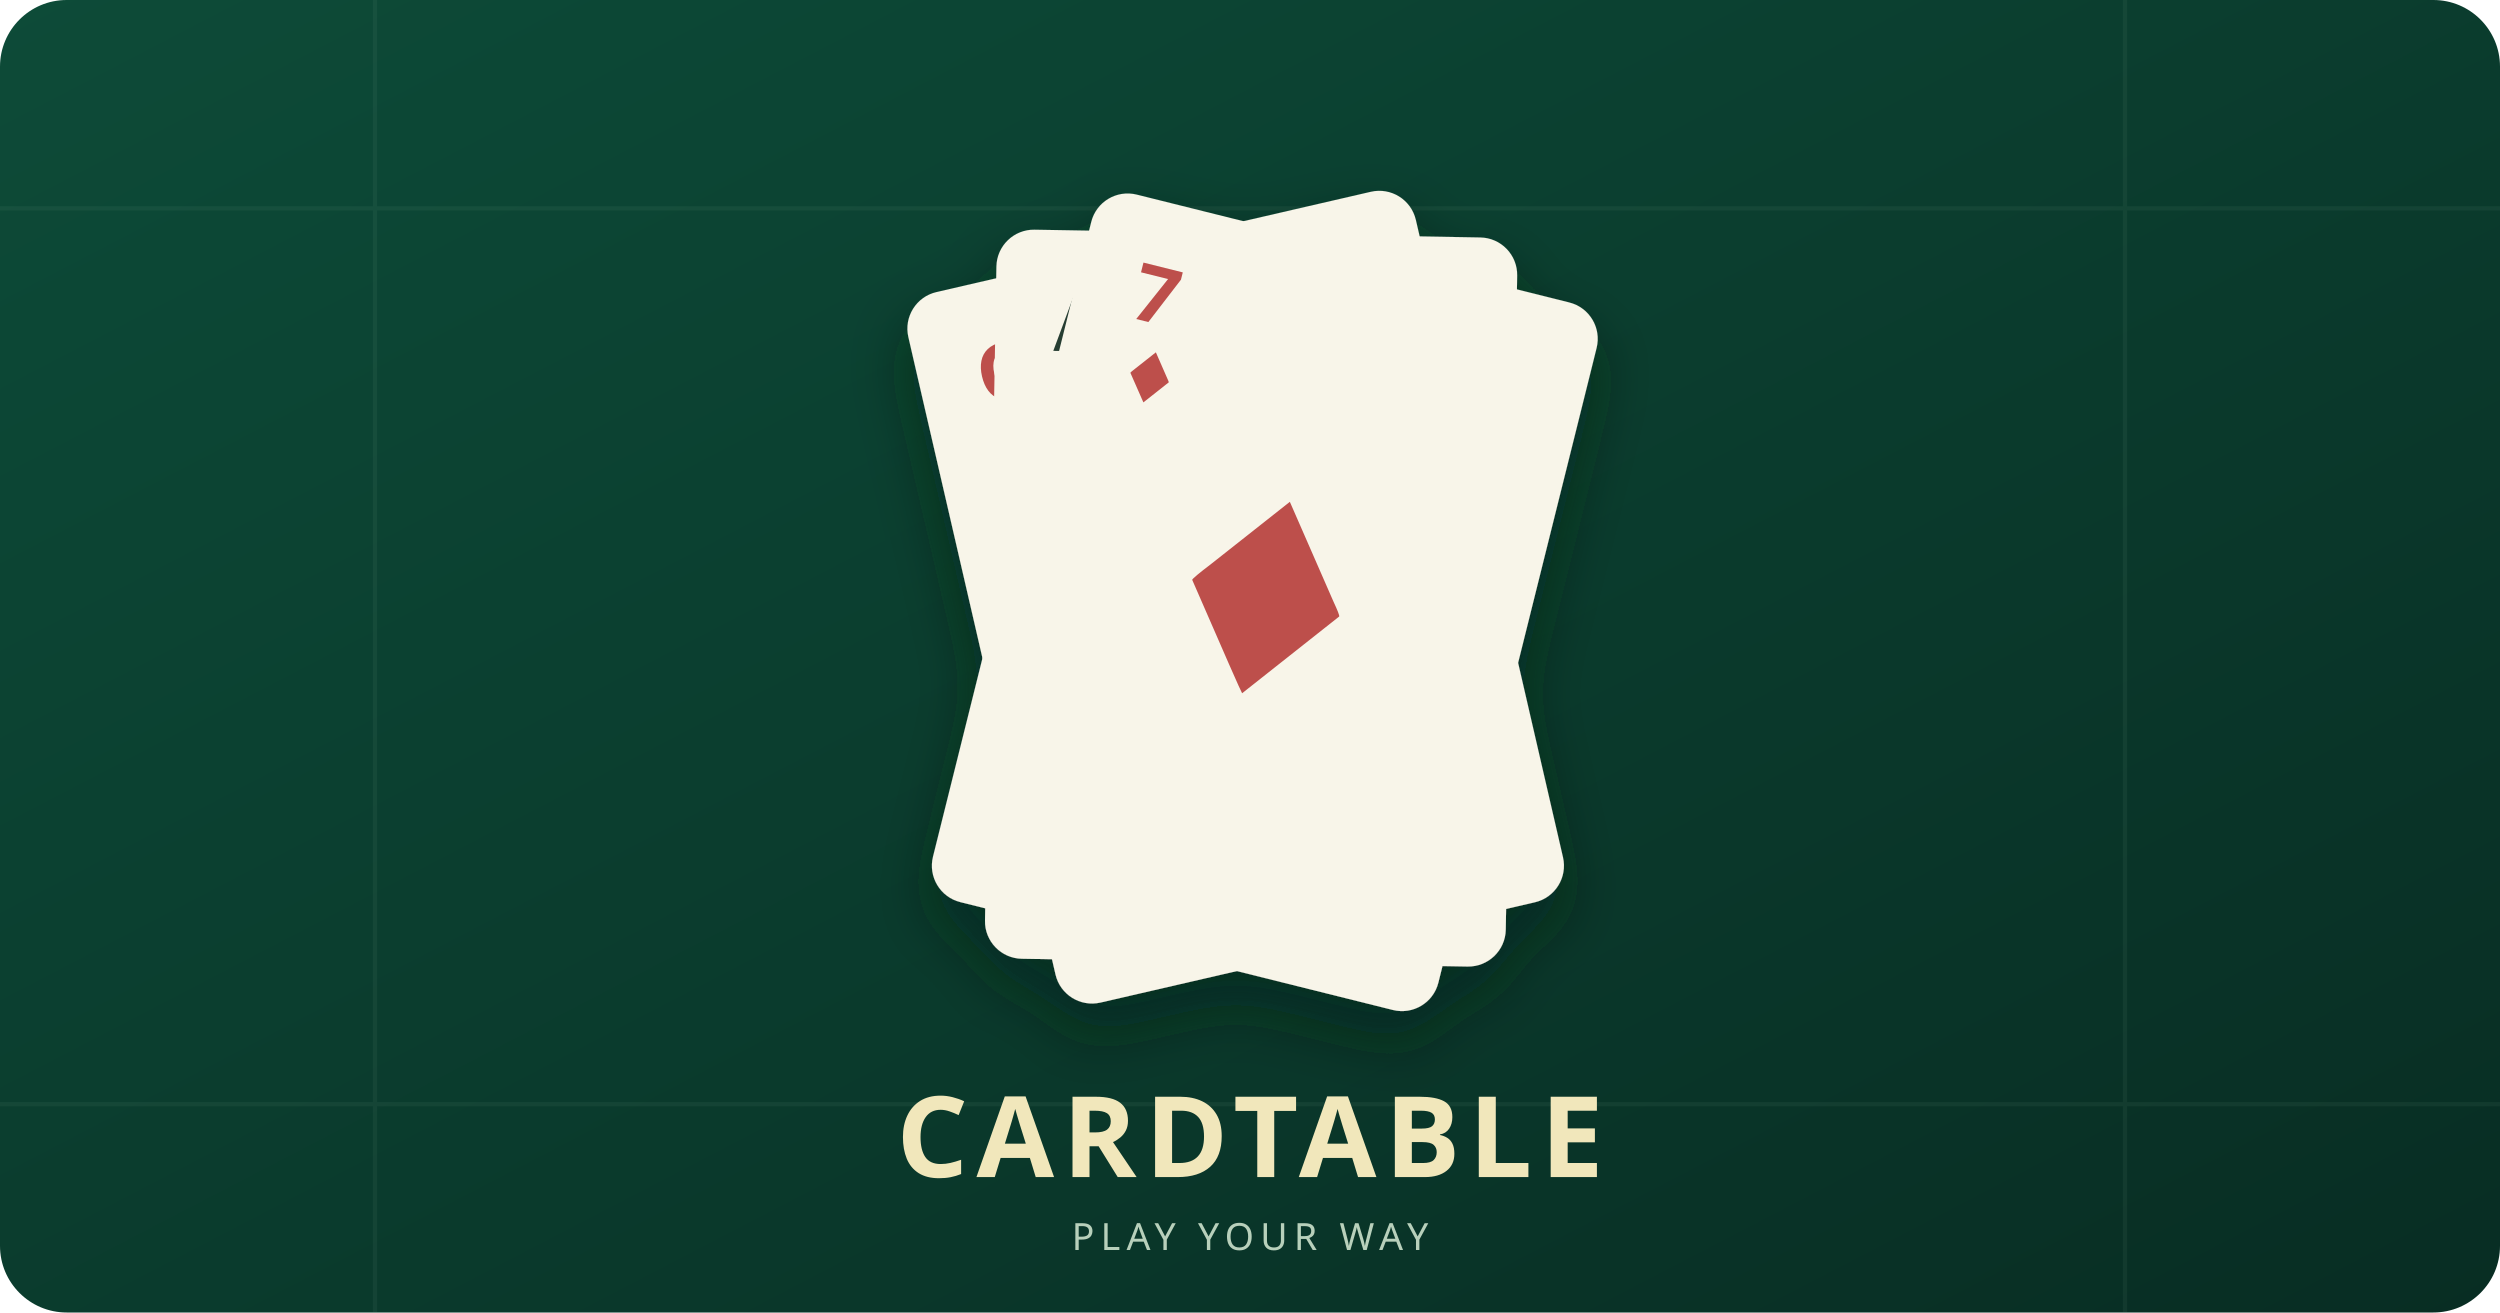
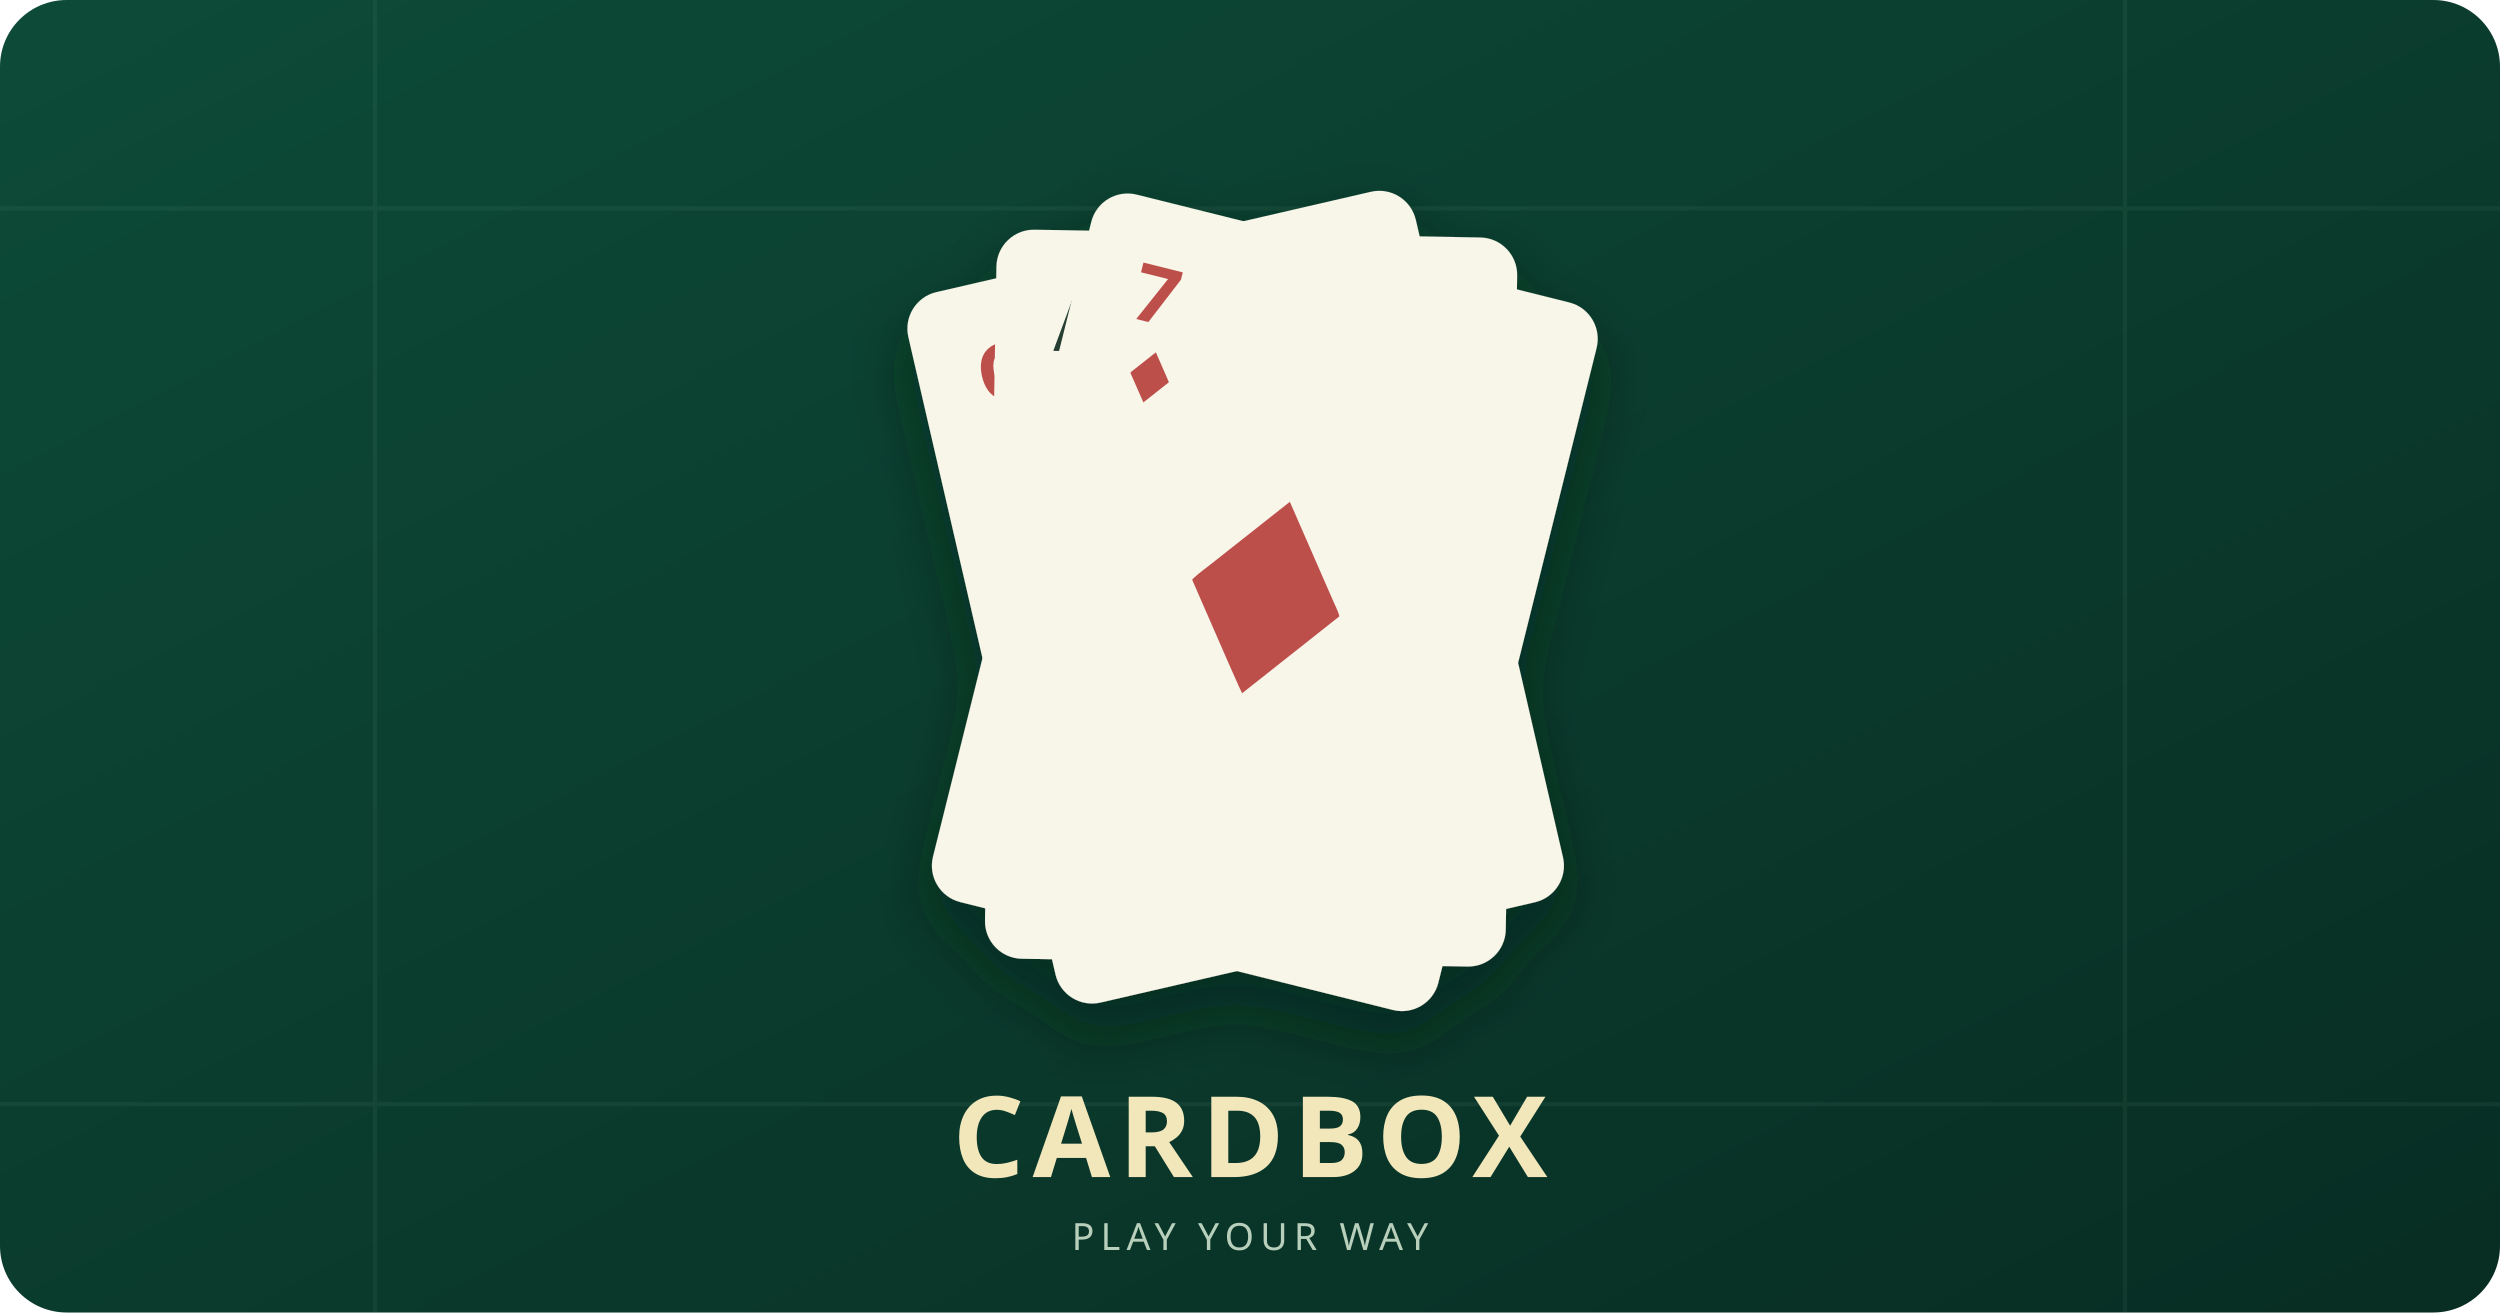
<svg xmlns="http://www.w3.org/2000/svg" width="1200" height="630" viewBox="0 0 1200 630" role="img" aria-labelledby="title desc">
  <defs>
    <linearGradient id="felt" x1="0" y1="0" x2="1" y2="1">
      <stop stop-color="#0d4b38" />
      <stop offset="1" stop-color="#082d23" />
    </linearGradient>
    <filter id="shadow" x="-30%" y="-30%" width="160%" height="160%">
      <feDropShadow dx="0" dy="14" stdDeviation="14" flood-color="#031a12" flood-opacity=".5" />
    </filter>
  </defs>
  <rect width="1200" height="630" rx="32" fill="url(#felt)" />
  <path d="M0 100h1200M0 530h1200M180 0v630M1020 0v630" stroke="#91b89a" stroke-opacity=".08" stroke-width="2" />
  <g filter="url(#shadow)" transform="translate(475 112)">
    <g transform="rotate(-13 120 205)">
      <rect width="250" height="350" rx="18" fill="#f8f5e9" />
      <text x="28" y="58" font-family="sans-serif" font-size="38" font-weight="800" fill="#bd4f4c">Q</text>
      <text x="30" y="96" font-family="serif" font-size="34" fill="#bd4f4c">♥</text>
      <text x="125" y="220" text-anchor="middle" font-family="serif" font-size="130" fill="#bd4f4c">♥</text>
    </g>
    <g transform="rotate(1 120 205)">
      <rect width="250" height="350" rx="18" fill="#f8f5e9" />
      <text x="28" y="58" font-family="sans-serif" font-size="38" font-weight="800" fill="#263d32">A</text>
      <text x="30" y="96" font-family="serif" font-size="34" fill="#263d32">♣</text>
      <text x="125" y="220" text-anchor="middle" font-family="serif" font-size="130" fill="#263d32">♣</text>
    </g>
    <g transform="rotate(14 120 205)">
      <rect width="250" height="350" rx="18" fill="#f8f5e9" />
      <text x="28" y="58" font-family="sans-serif" font-size="38" font-weight="800" fill="#bd4f4c">7</text>
      <text x="30" y="96" font-family="serif" font-size="34" fill="#bd4f4c">♦</text>
      <text x="125" y="220" text-anchor="middle" font-family="serif" font-size="130" fill="#bd4f4c">♦</text>
    </g>
  </g>
-   <text x="600" y="565" text-anchor="middle" font-family="sans-serif" font-size="54" font-weight="800" letter-spacing="4" fill="#f1e7bb">CARDTABLE</text>
+   <text x="600" y="565" text-anchor="middle" font-family="sans-serif" font-size="54" font-weight="800" letter-spacing="4" fill="#f1e7bb">CARDBOX</text>
  <text x="600" y="600" text-anchor="middle" font-family="sans-serif" font-size="18" letter-spacing="3" fill="#b8d0bb">PLAY YOUR WAY</text>
</svg>
